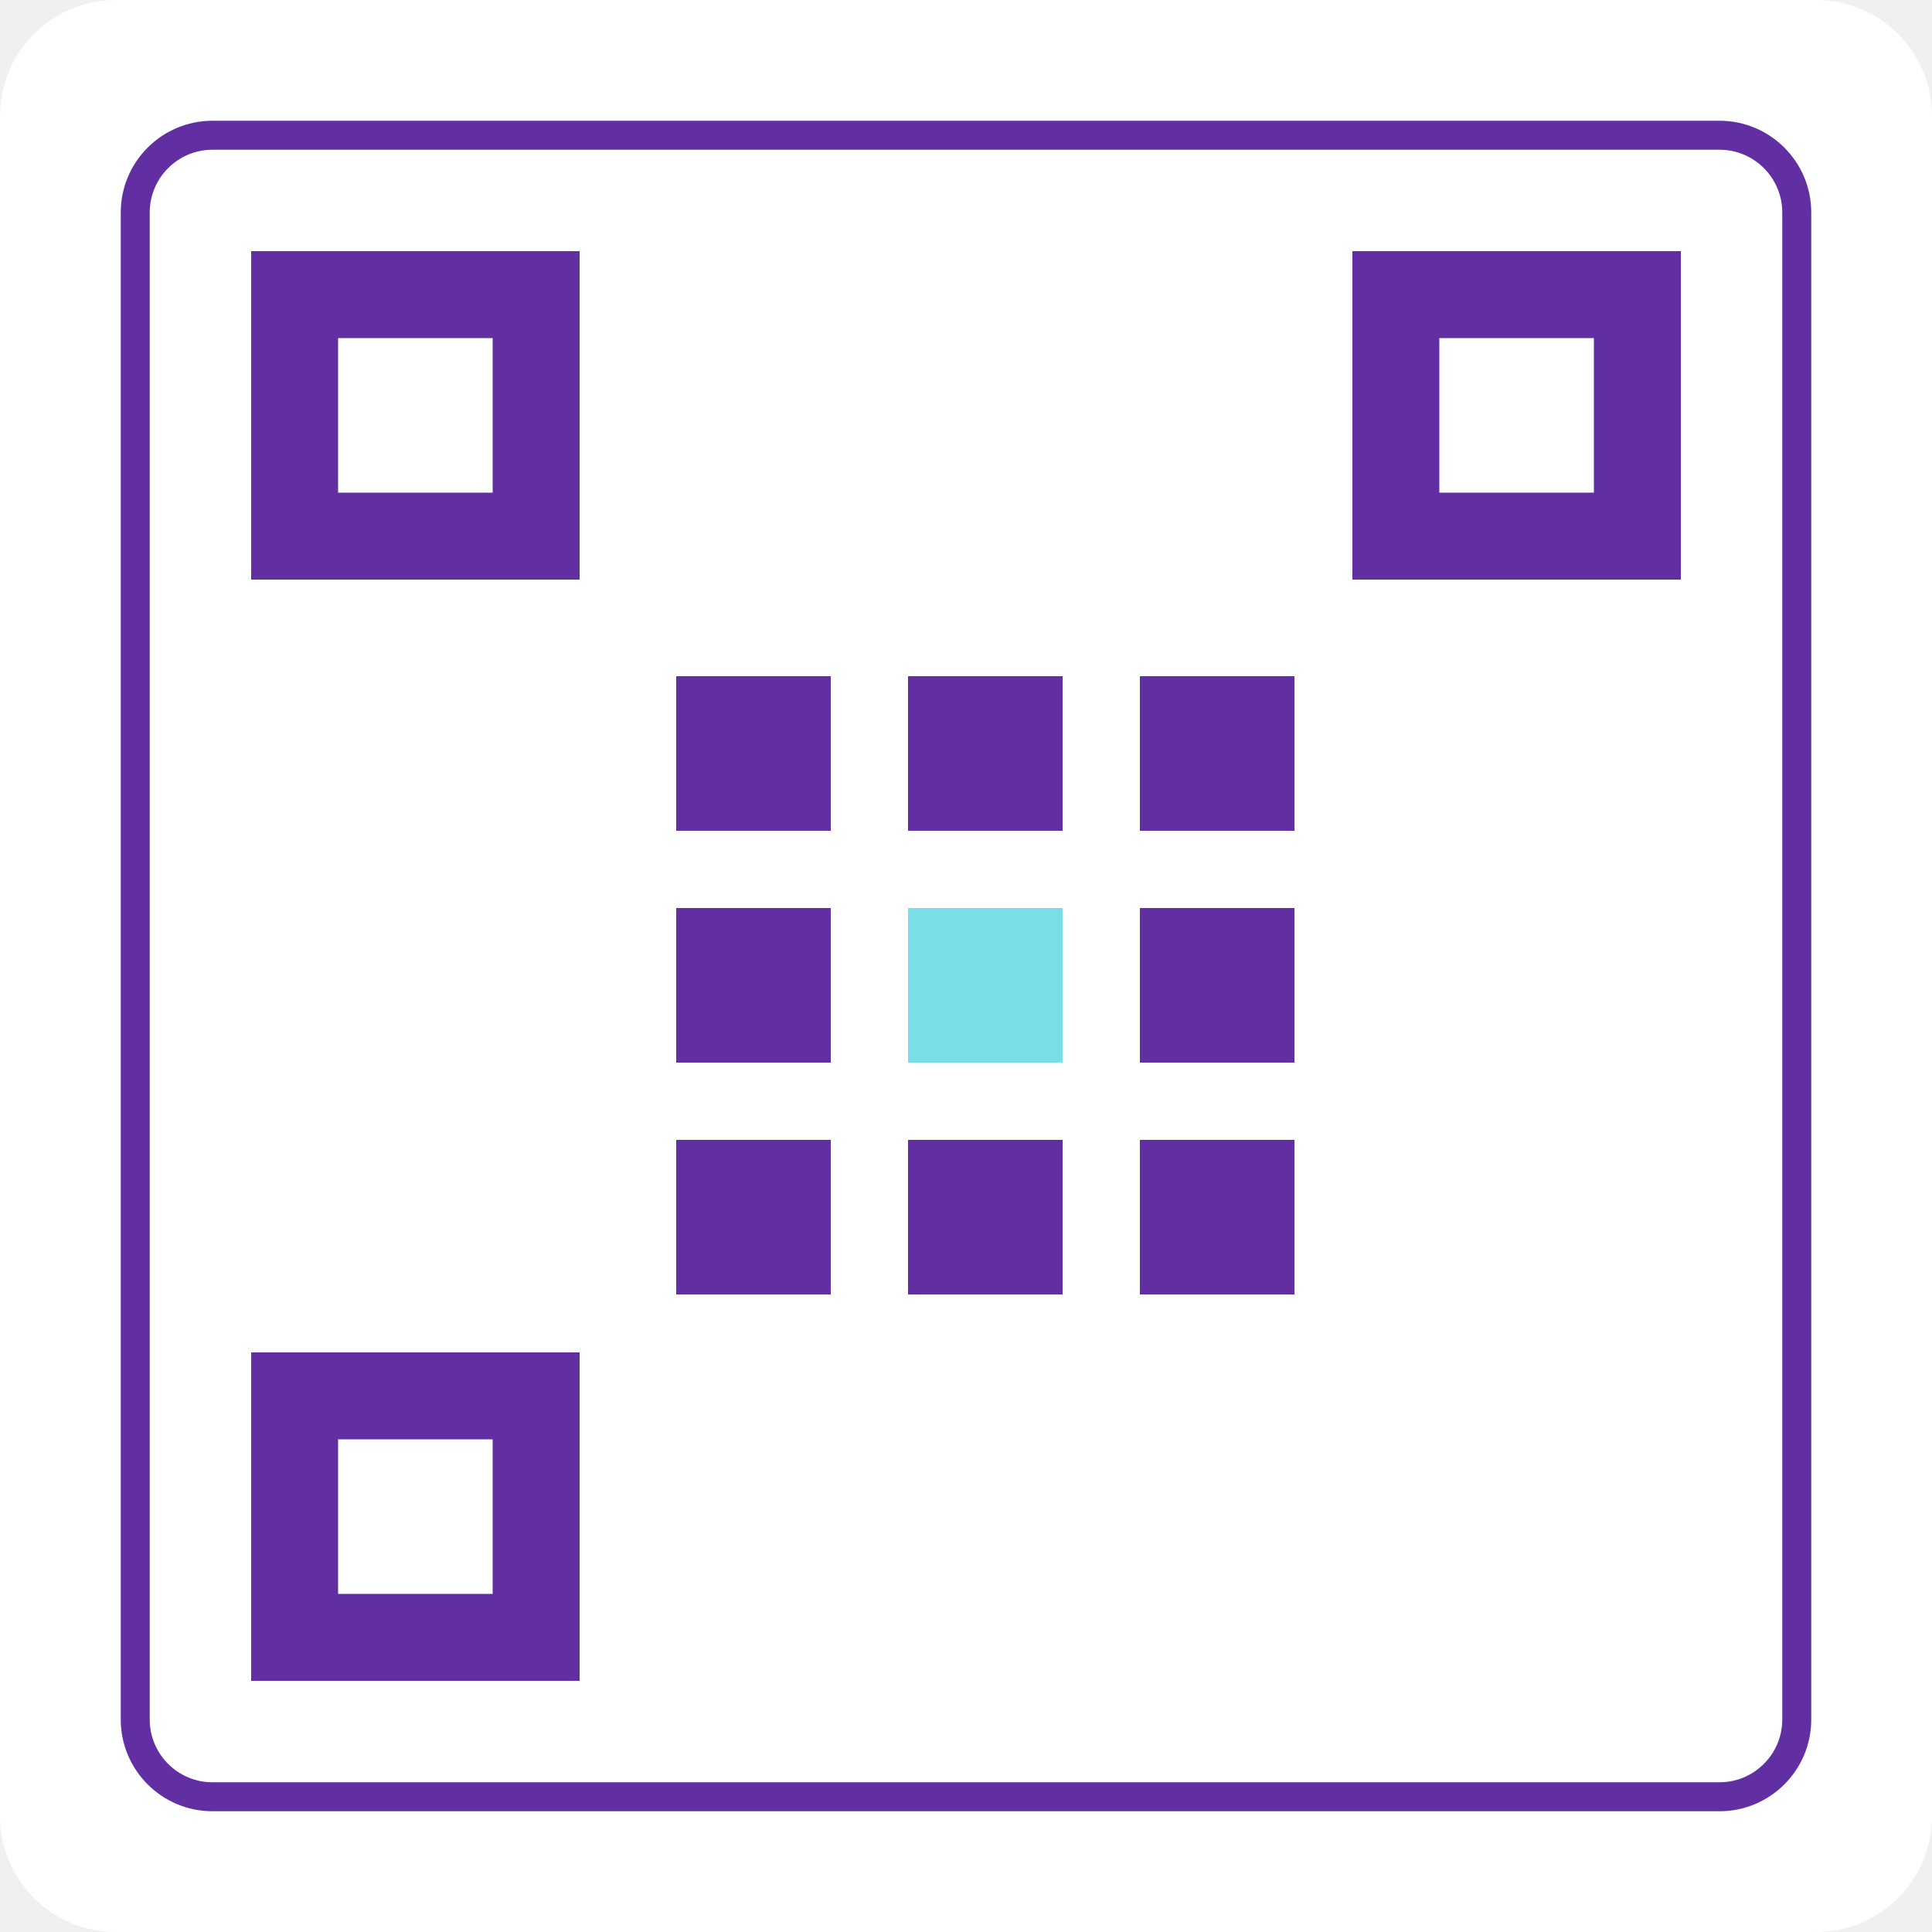
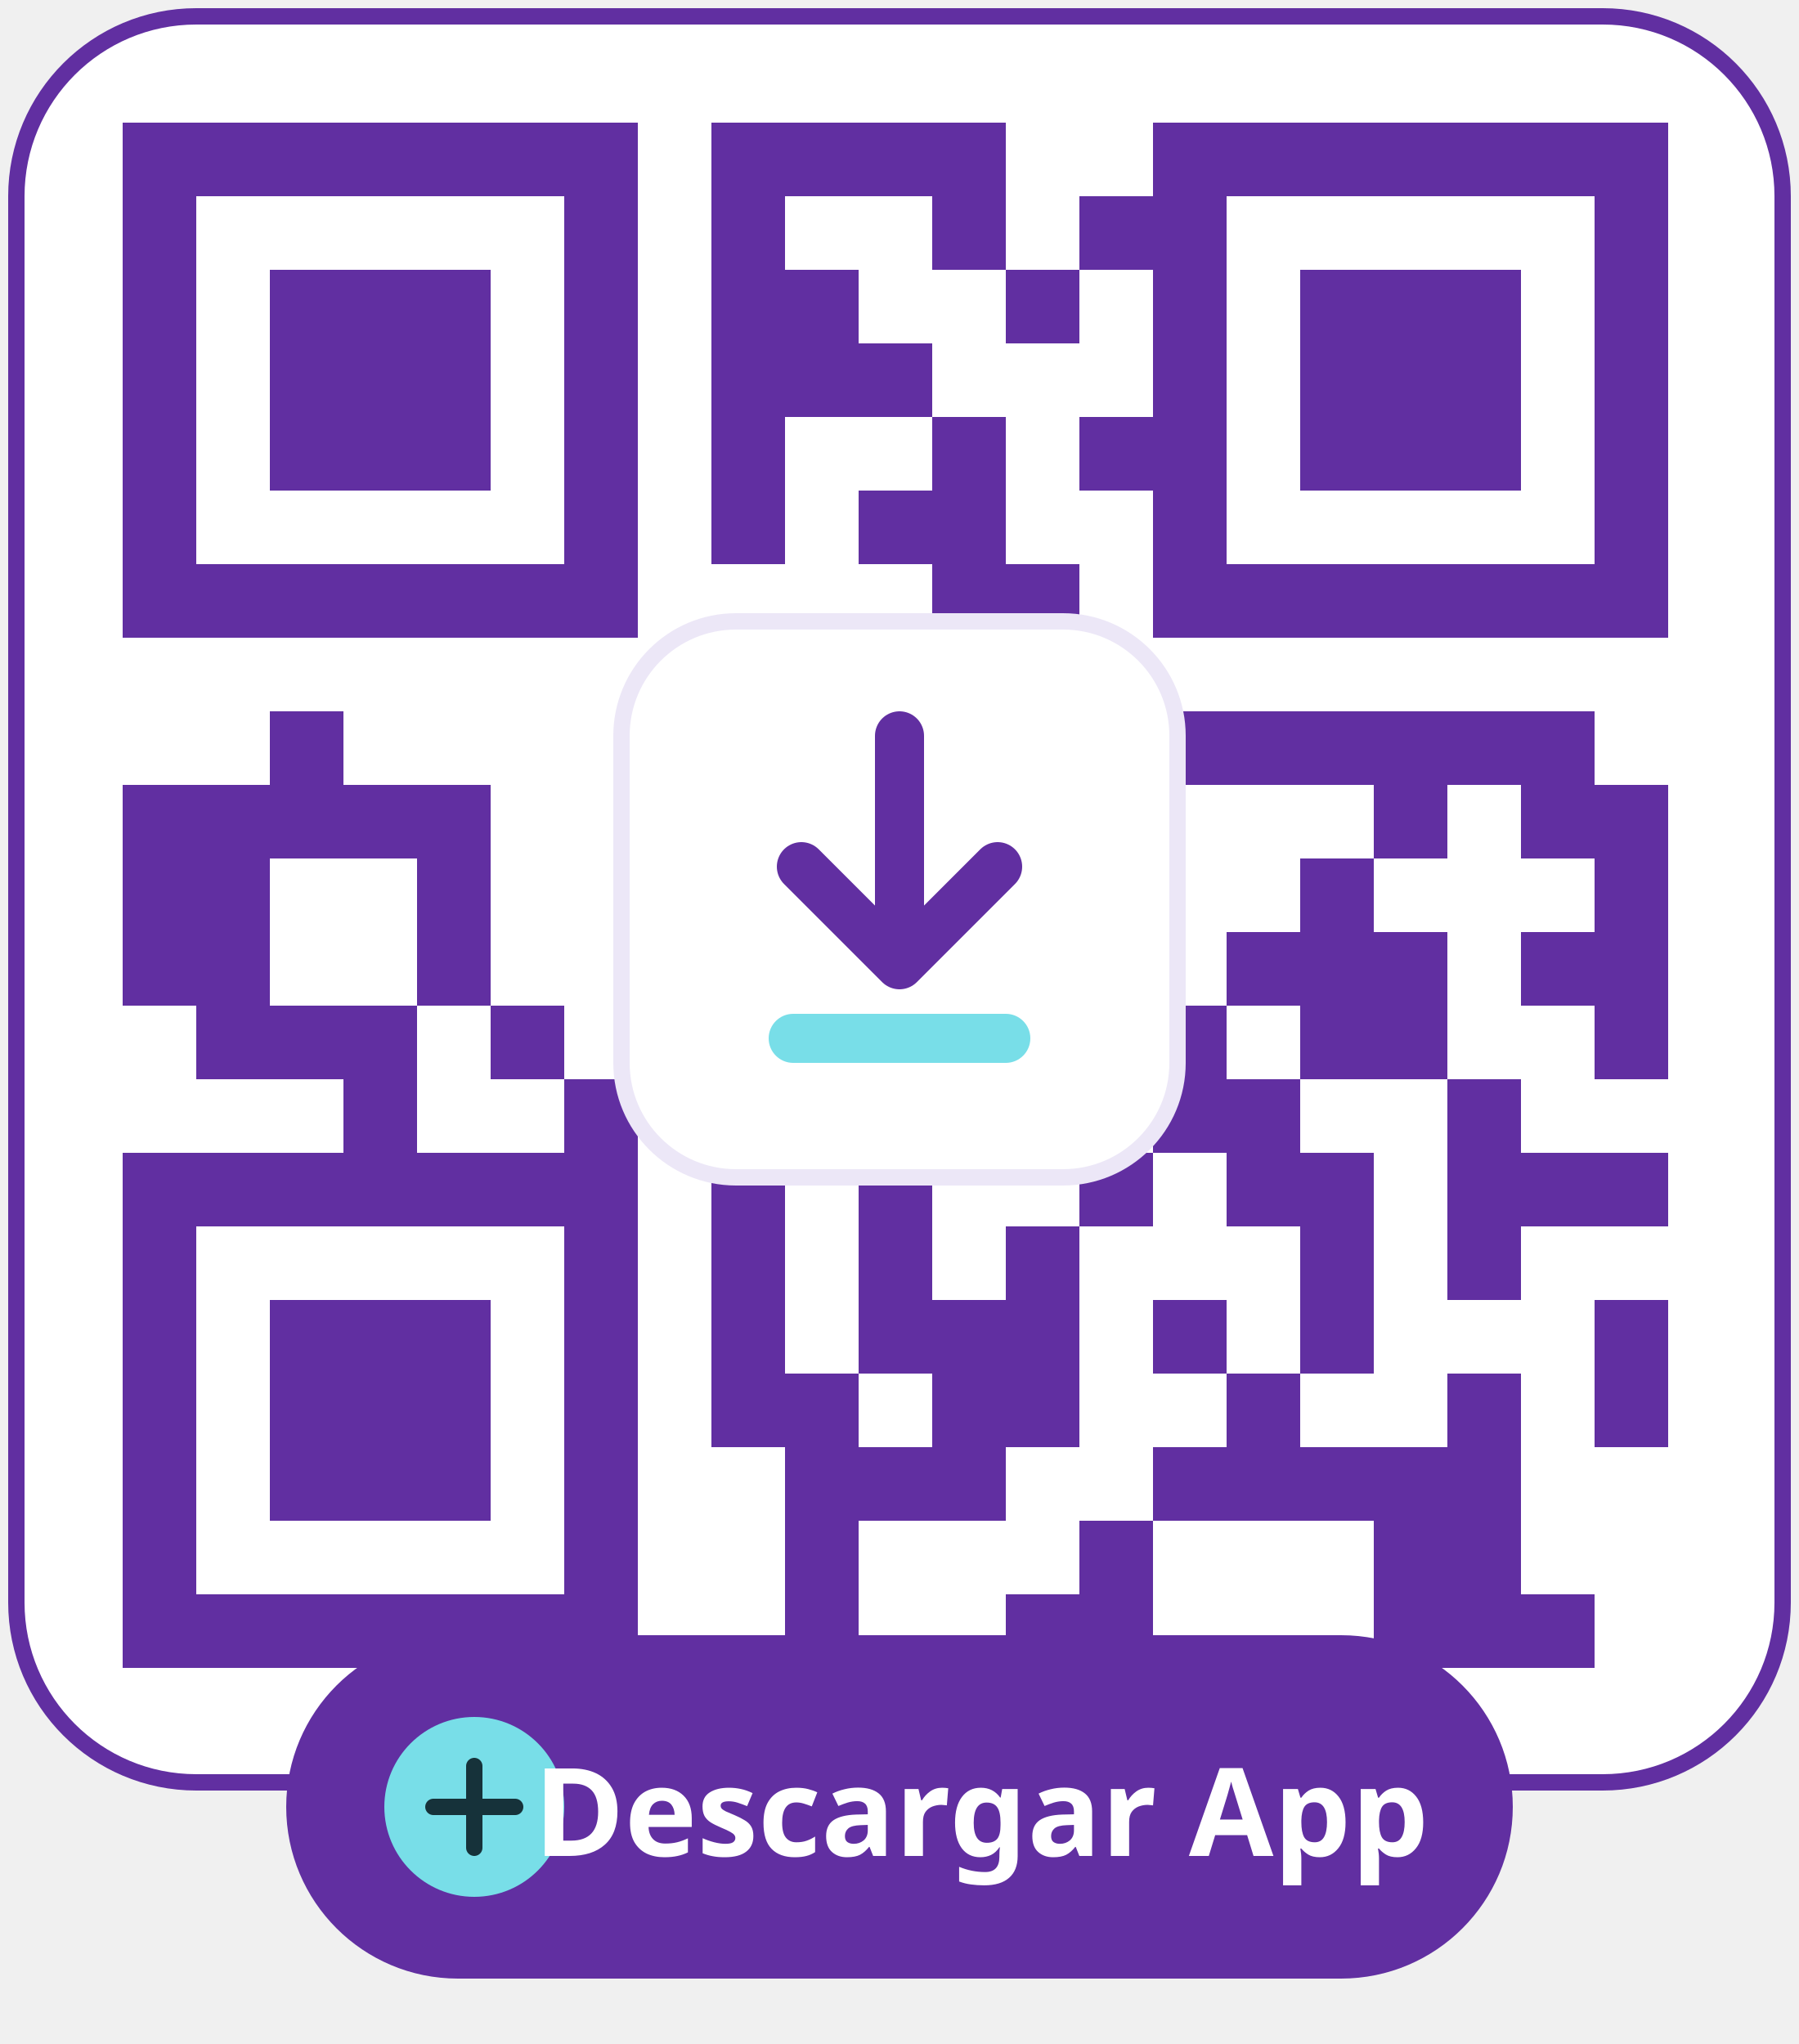
- <svg xmlns="http://www.w3.org/2000/svg" viewBox="0 0 200 200" width="200" height="200">
-   <rect width="200" height="200" fill="#ffffff" rx="12" />
-   <rect x="14" y="14" width="172" height="172" fill="#ffffff" stroke="#612FA1" stroke-width="3" rx="8" />
+ <svg xmlns="http://www.w3.org/2000/svg" viewBox="0 0 220 250" width="220" height="250">
+   <rect x="2" y="2" width="216" height="216" rx="22" fill="#ffffff" stroke="#612FA1" stroke-width="2" />
  <g fill="#612FA1">
-     <rect x="26" y="26" width="34" height="34" />
-     <rect x="140" y="26" width="34" height="34" />
-     <rect x="26" y="140" width="34" height="34" />
-     <rect x="70" y="70" width="16" height="16" />
-     <rect x="94" y="70" width="16" height="16" />
-     <rect x="118" y="70" width="16" height="16" />
-     <rect x="70" y="94" width="16" height="16" />
-     <rect x="118" y="94" width="16" height="16" />
-     <rect x="70" y="118" width="16" height="16" />
-     <rect x="94" y="118" width="16" height="16" />
-     <rect x="118" y="118" width="16" height="16" />
-     <rect x="94" y="94" width="16" height="16" fill="#78DEE8" />
+     <rect x="15" y="15" width="9" height="9" />
+     <rect x="15" y="24" width="9" height="9" />
+     <rect x="15" y="33" width="9" height="9" />
+     <rect x="15" y="42" width="9" height="9" />
+     <rect x="15" y="51" width="9" height="9" />
+     <rect x="15" y="60" width="9" height="9" />
+     <rect x="15" y="69" width="9" height="9" />
+     <rect x="15" y="96" width="9" height="9" />
+     <rect x="15" y="105" width="9" height="9" />
+     <rect x="15" y="114" width="9" height="9" />
+     <rect x="15" y="141" width="9" height="9" />
+     <rect x="15" y="150" width="9" height="9" />
+     <rect x="15" y="159" width="9" height="9" />
+     <rect x="15" y="168" width="9" height="9" />
+     <rect x="15" y="177" width="9" height="9" />
+     <rect x="15" y="186" width="9" height="9" />
+     <rect x="15" y="195" width="9" height="9" />
+     <rect x="24" y="15" width="9" height="9" />
+     <rect x="24" y="69" width="9" height="9" />
+     <rect x="24" y="96" width="9" height="9" />
+     <rect x="24" y="105" width="9" height="9" />
+     <rect x="24" y="114" width="9" height="9" />
+     <rect x="24" y="123" width="9" height="9" />
+     <rect x="24" y="141" width="9" height="9" />
+     <rect x="24" y="195" width="9" height="9" />
+     <rect x="33" y="15" width="9" height="9" />
+     <rect x="33" y="33" width="9" height="9" />
+     <rect x="33" y="42" width="9" height="9" />
+     <rect x="33" y="51" width="9" height="9" />
+     <rect x="33" y="69" width="9" height="9" />
+     <rect x="33" y="87" width="9" height="9" />
+     <rect x="33" y="96" width="9" height="9" />
+     <rect x="33" y="123" width="9" height="9" />
+     <rect x="33" y="141" width="9" height="9" />
+     <rect x="33" y="159" width="9" height="9" />
+     <rect x="33" y="168" width="9" height="9" />
+     <rect x="33" y="177" width="9" height="9" />
+     <rect x="33" y="195" width="9" height="9" />
+     <rect x="42" y="15" width="9" height="9" />
+     <rect x="42" y="33" width="9" height="9" />
+     <rect x="42" y="42" width="9" height="9" />
+     <rect x="42" y="51" width="9" height="9" />
+     <rect x="42" y="69" width="9" height="9" />
+     <rect x="42" y="96" width="9" height="9" />
+     <rect x="42" y="123" width="9" height="9" />
+     <rect x="42" y="132" width="9" height="9" />
+     <rect x="42" y="141" width="9" height="9" />
+     <rect x="42" y="159" width="9" height="9" />
+     <rect x="42" y="168" width="9" height="9" />
+     <rect x="42" y="177" width="9" height="9" />
+     <rect x="42" y="195" width="9" height="9" />
+     <rect x="51" y="15" width="9" height="9" />
+     <rect x="51" y="33" width="9" height="9" />
+     <rect x="51" y="42" width="9" height="9" />
+     <rect x="51" y="51" width="9" height="9" />
+     <rect x="51" y="69" width="9" height="9" />
+     <rect x="51" y="96" width="9" height="9" />
+     <rect x="51" y="105" width="9" height="9" />
+     <rect x="51" y="114" width="9" height="9" />
+     <rect x="51" y="141" width="9" height="9" />
+     <rect x="51" y="159" width="9" height="9" />
+     <rect x="51" y="168" width="9" height="9" />
+     <rect x="51" y="177" width="9" height="9" />
+     <rect x="51" y="195" width="9" height="9" />
+     <rect x="60" y="15" width="9" height="9" />
+     <rect x="60" y="69" width="9" height="9" />
+     <rect x="60" y="123" width="9" height="9" />
+     <rect x="60" y="141" width="9" height="9" />
+     <rect x="60" y="195" width="9" height="9" />
+     <rect x="69" y="15" width="9" height="9" />
+     <rect x="69" y="24" width="9" height="9" />
+     <rect x="69" y="33" width="9" height="9" />
+     <rect x="69" y="42" width="9" height="9" />
+     <rect x="69" y="51" width="9" height="9" />
+     <rect x="69" y="60" width="9" height="9" />
+     <rect x="69" y="69" width="9" height="9" />
+     <rect x="69" y="132" width="9" height="9" />
+     <rect x="69" y="141" width="9" height="9" />
+     <rect x="69" y="150" width="9" height="9" />
+     <rect x="69" y="159" width="9" height="9" />
+     <rect x="69" y="168" width="9" height="9" />
+     <rect x="69" y="177" width="9" height="9" />
+     <rect x="69" y="186" width="9" height="9" />
+     <rect x="69" y="195" width="9" height="9" />
+     <rect x="87" y="15" width="9" height="9" />
+     <rect x="87" y="24" width="9" height="9" />
+     <rect x="87" y="33" width="9" height="9" />
+     <rect x="87" y="42" width="9" height="9" />
+     <rect x="87" y="51" width="9" height="9" />
+     <rect x="87" y="60" width="9" height="9" />
+     <rect x="87" y="141" width="9" height="9" />
+     <rect x="87" y="150" width="9" height="9" />
+     <rect x="87" y="159" width="9" height="9" />
+     <rect x="87" y="168" width="9" height="9" />
+     <rect x="96" y="15" width="9" height="9" />
+     <rect x="96" y="33" width="9" height="9" />
+     <rect x="96" y="42" width="9" height="9" />
+     <rect x="96" y="168" width="9" height="9" />
+     <rect x="96" y="177" width="9" height="9" />
+     <rect x="96" y="186" width="9" height="9" />
+     <rect x="96" y="195" width="9" height="9" />
+     <rect x="105" y="15" width="9" height="9" />
+     <rect x="105" y="42" width="9" height="9" />
+     <rect x="105" y="60" width="9" height="9" />
+     <rect x="105" y="141" width="9" height="9" />
+     <rect x="105" y="150" width="9" height="9" />
+     <rect x="105" y="159" width="9" height="9" />
+     <rect x="105" y="177" width="9" height="9" />
+     <rect x="114" y="15" width="9" height="9" />
+     <rect x="114" y="24" width="9" height="9" />
+     <rect x="114" y="51" width="9" height="9" />
+     <rect x="114" y="60" width="9" height="9" />
+     <rect x="114" y="69" width="9" height="9" />
+     <rect x="114" y="159" width="9" height="9" />
+     <rect x="114" y="168" width="9" height="9" />
+     <rect x="114" y="177" width="9" height="9" />
+     <rect x="123" y="33" width="9" height="9" />
+     <rect x="123" y="69" width="9" height="9" />
+     <rect x="123" y="150" width="9" height="9" />
+     <rect x="123" y="159" width="9" height="9" />
+     <rect x="123" y="168" width="9" height="9" />
+     <rect x="123" y="195" width="9" height="9" />
+     <rect x="132" y="24" width="9" height="9" />
+     <rect x="132" y="51" width="9" height="9" />
+     <rect x="132" y="141" width="9" height="9" />
+     <rect x="132" y="186" width="9" height="9" />
+     <rect x="132" y="195" width="9" height="9" />
+     <rect x="141" y="15" width="9" height="9" />
+     <rect x="141" y="24" width="9" height="9" />
+     <rect x="141" y="33" width="9" height="9" />
+     <rect x="141" y="42" width="9" height="9" />
+     <rect x="141" y="51" width="9" height="9" />
+     <rect x="141" y="60" width="9" height="9" />
+     <rect x="141" y="69" width="9" height="9" />
+     <rect x="141" y="87" width="9" height="9" />
+     <rect x="141" y="123" width="9" height="9" />
+     <rect x="141" y="132" width="9" height="9" />
+     <rect x="141" y="159" width="9" height="9" />
+     <rect x="141" y="177" width="9" height="9" />
+     <rect x="150" y="15" width="9" height="9" />
+     <rect x="150" y="69" width="9" height="9" />
+     <rect x="150" y="87" width="9" height="9" />
+     <rect x="150" y="114" width="9" height="9" />
+     <rect x="150" y="132" width="9" height="9" />
+     <rect x="150" y="141" width="9" height="9" />
+     <rect x="150" y="168" width="9" height="9" />
+     <rect x="150" y="177" width="9" height="9" />
+     <rect x="159" y="15" width="9" height="9" />
+     <rect x="159" y="33" width="9" height="9" />
+     <rect x="159" y="42" width="9" height="9" />
+     <rect x="159" y="51" width="9" height="9" />
+     <rect x="159" y="69" width="9" height="9" />
+     <rect x="159" y="87" width="9" height="9" />
+     <rect x="159" y="105" width="9" height="9" />
+     <rect x="159" y="114" width="9" height="9" />
+     <rect x="159" y="123" width="9" height="9" />
+     <rect x="159" y="141" width="9" height="9" />
+     <rect x="159" y="150" width="9" height="9" />
+     <rect x="159" y="159" width="9" height="9" />
+     <rect x="159" y="177" width="9" height="9" />
+     <rect x="168" y="15" width="9" height="9" />
+     <rect x="168" y="33" width="9" height="9" />
+     <rect x="168" y="42" width="9" height="9" />
+     <rect x="168" y="51" width="9" height="9" />
+     <rect x="168" y="69" width="9" height="9" />
+     <rect x="168" y="87" width="9" height="9" />
+     <rect x="168" y="96" width="9" height="9" />
+     <rect x="168" y="114" width="9" height="9" />
+     <rect x="168" y="123" width="9" height="9" />
+     <rect x="168" y="177" width="9" height="9" />
+     <rect x="168" y="186" width="9" height="9" />
+     <rect x="168" y="195" width="9" height="9" />
+     <rect x="177" y="15" width="9" height="9" />
+     <rect x="177" y="33" width="9" height="9" />
+     <rect x="177" y="42" width="9" height="9" />
+     <rect x="177" y="51" width="9" height="9" />
+     <rect x="177" y="69" width="9" height="9" />
+     <rect x="177" y="87" width="9" height="9" />
+     <rect x="177" y="132" width="9" height="9" />
+     <rect x="177" y="141" width="9" height="9" />
+     <rect x="177" y="150" width="9" height="9" />
+     <rect x="177" y="168" width="9" height="9" />
+     <rect x="177" y="177" width="9" height="9" />
+     <rect x="177" y="186" width="9" height="9" />
+     <rect x="177" y="195" width="9" height="9" />
+     <rect x="186" y="15" width="9" height="9" />
+     <rect x="186" y="69" width="9" height="9" />
+     <rect x="186" y="87" width="9" height="9" />
+     <rect x="186" y="96" width="9" height="9" />
+     <rect x="186" y="114" width="9" height="9" />
+     <rect x="186" y="141" width="9" height="9" />
+     <rect x="186" y="195" width="9" height="9" />
+     <rect x="195" y="15" width="9" height="9" />
+     <rect x="195" y="24" width="9" height="9" />
+     <rect x="195" y="33" width="9" height="9" />
+     <rect x="195" y="42" width="9" height="9" />
+     <rect x="195" y="51" width="9" height="9" />
+     <rect x="195" y="60" width="9" height="9" />
+     <rect x="195" y="69" width="9" height="9" />
+     <rect x="195" y="96" width="9" height="9" />
+     <rect x="195" y="105" width="9" height="9" />
+     <rect x="195" y="114" width="9" height="9" />
+     <rect x="195" y="123" width="9" height="9" />
+     <rect x="195" y="141" width="9" height="9" />
+     <rect x="195" y="159" width="9" height="9" />
+     <rect x="195" y="168" width="9" height="9" />
  </g>
-   <rect x="35" y="35" width="16" height="16" fill="#ffffff" />
-   <rect x="149" y="35" width="16" height="16" fill="#ffffff" />
-   <rect x="35" y="149" width="16" height="16" fill="#ffffff" />
+   <rect x="76" y="76" width="68" height="68" rx="14" fill="#ffffff" stroke="#ece7f7" stroke-width="2" />
+   <g>
+     <path d="M110 90 L110 116 M98 106 L110 118 L122 106" stroke="#612FA1" stroke-width="6" stroke-linecap="round" stroke-linejoin="round" fill="none" />
+     <rect x="94" y="124" width="32" height="6" rx="3" fill="#78DEE8" />
+   </g>
+   <rect x="35" y="200" width="150" height="42" rx="21" fill="#612FA1" />
+   <circle cx="58" cy="221" r="11" fill="#78DEE8" />
+   <path d="M53 221 h10 M58 216 v10" stroke="#16323a" stroke-width="2" stroke-linecap="round" />
+   <text x="120" y="227" font-family="Poppins, sans-serif" font-weight="700" font-size="15" fill="#ffffff" text-anchor="middle">Descargar App</text>
</svg>
